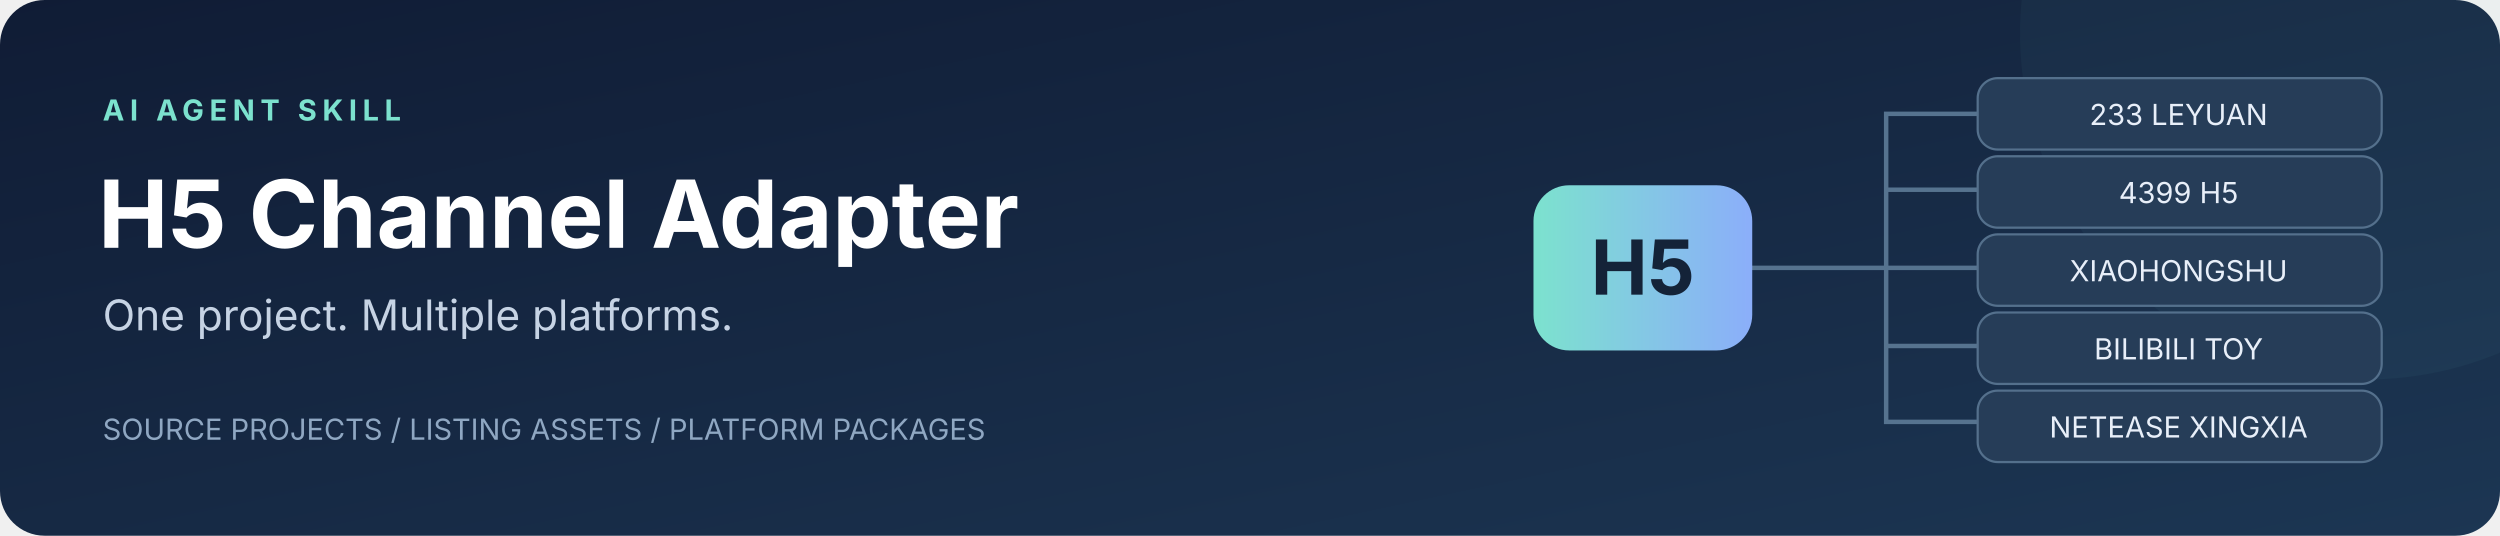
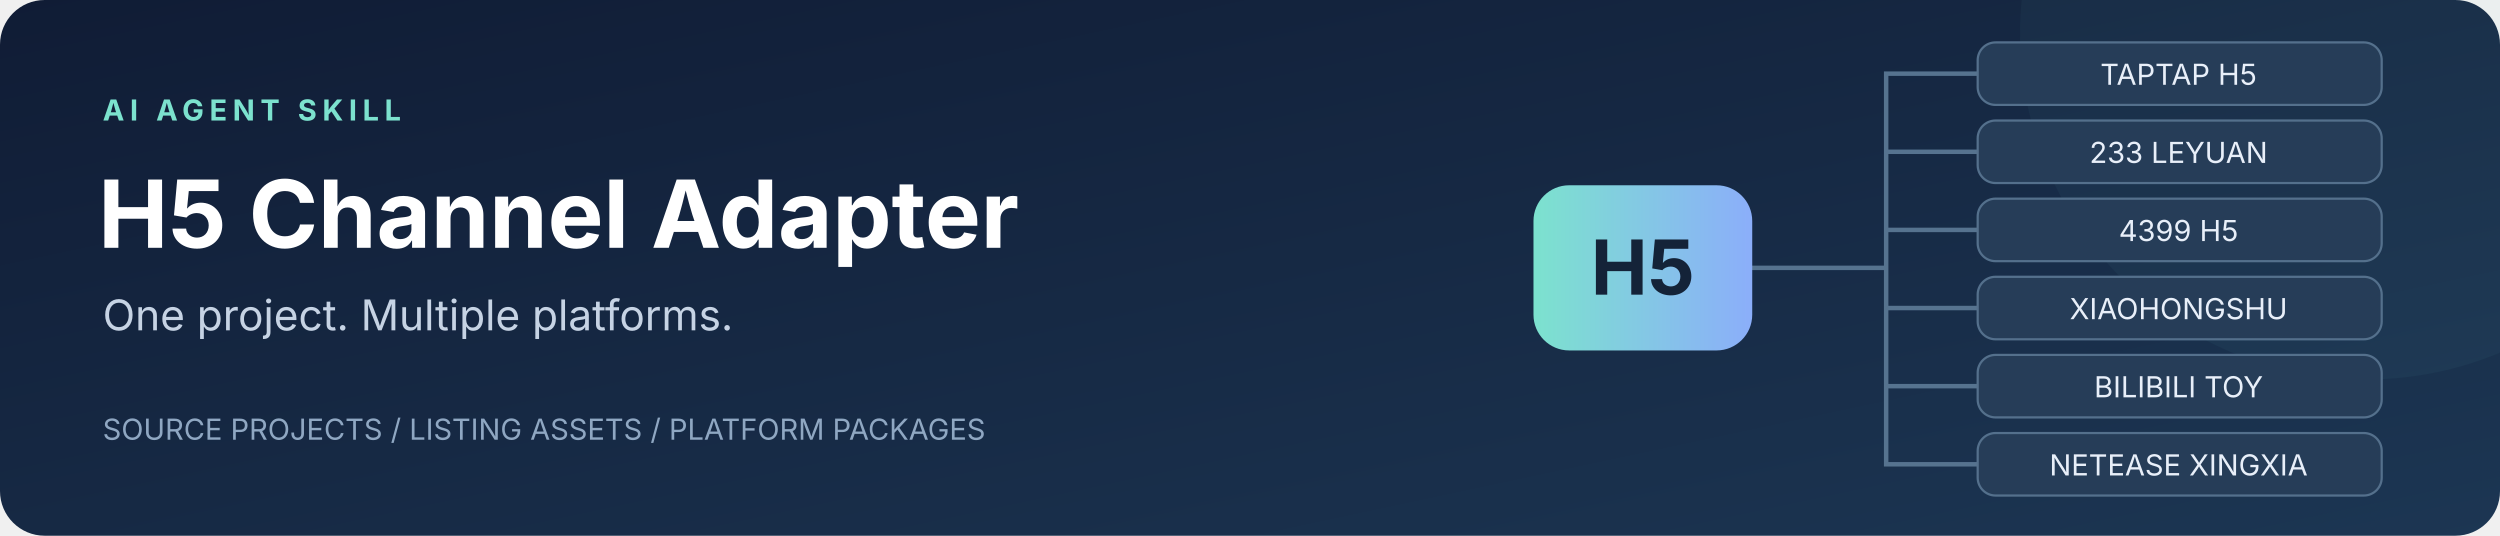
<svg xmlns="http://www.w3.org/2000/svg" width="1120" height="240" viewBox="0 0 1120 240" role="img" aria-labelledby="title desc">
  <defs>
    <linearGradient id="bg" x2="1" y2="1">
      <stop stop-color="#101c35" />
      <stop offset="1" stop-color="#1c3653" />
    </linearGradient>
    <linearGradient id="accent">
      <stop stop-color="#7ce2ce" />
      <stop offset="1" stop-color="#8baefa" />
    </linearGradient>
  </defs>
  <rect width="1120" height="240" rx="20" fill="url(#bg)" />
  <circle cx="1060" cy="15" r="155" fill="#6bd5d0" opacity=".045" />
  <g font-family="Inter,Segoe UI,Arial,sans-serif">
    <text x="46" y="54" font-size="13" font-weight="700" letter-spacing="2.5" fill="#7ce2ce">AI AGENT SKILL</text>
    <text x="44" y="111" font-size="42" font-weight="700" fill="#ffffff">H5 Channel Adapter</text>
    <text x="46" y="148" font-size="19" fill="#c6d3e4">One project. Multiple platforms.</text>
    <text x="46" y="197" font-size="13" fill="#8fa7c2">SOURCE PROJECTS  /  LISTING ASSETS  /  PLATFORM PACKAGES</text>
  </g>
  <g stroke="#56738f" stroke-width="2" fill="none">
-     <path d="M784 120H845V51H886M845 120V189H886M845 120H886" />
-     <path d="M845 85H886M845 155H886" />
+     <path d="M784 120H845V33H886M845 120V208H886M845 68H886M845 103H886M845 138H886M845 173H886" />
  </g>
  <rect x="687" y="83" width="98" height="74" rx="16" fill="url(#accent)" />
  <text x="736" y="132" text-anchor="middle" font-family="Inter,Segoe UI,Arial,sans-serif" font-size="34" font-weight="700" fill="#142338">H5</text>
-   <g fill="#263d58" stroke="#54708c">
-     <rect x="886" y="35" width="181" height="32" rx="9" />
-     <rect x="886" y="70" width="181" height="32" rx="9" />
-     <rect x="886" y="105" width="181" height="32" rx="9" />
-     <rect x="886" y="140" width="181" height="32" rx="9" />
-     <rect x="886" y="175" width="181" height="32" rx="9" />
-   </g>
-   <g font-family="Inter,Segoe UI,Arial,sans-serif" font-size="13" fill="#e8eff9" text-anchor="middle">
-     <text x="976" y="56">233 LEYUAN</text>
-     <text x="976" y="91">4399 H5</text>
-     <text x="976" y="126">XIAOHONGSHU</text>
-     <text x="976" y="161">BILIBILI TOY</text>
-     <text x="976" y="196">NETEASE XINGXIA</text>
-   </g>
+   <rect x="886" y="19" width="181" height="28" rx="8" fill="#263d58" stroke="#54708c" />
+   <text x="976" y="38" text-anchor="middle" font-family="Inter,Segoe UI,Arial,sans-serif" font-size="13" fill="#e8eff9">TAPTAP H5</text>
+   <rect x="886" y="54" width="181" height="28" rx="8" fill="#263d58" stroke="#54708c" />
+   <text x="976" y="73" text-anchor="middle" font-family="Inter,Segoe UI,Arial,sans-serif" font-size="13" fill="#e8eff9">233 LEYUAN</text>
+   <rect x="886" y="89" width="181" height="28" rx="8" fill="#263d58" stroke="#54708c" />
+   <text x="976" y="108" text-anchor="middle" font-family="Inter,Segoe UI,Arial,sans-serif" font-size="13" fill="#e8eff9">4399 H5</text>
+   <rect x="886" y="124" width="181" height="28" rx="8" fill="#263d58" stroke="#54708c" />
+   <text x="976" y="143" text-anchor="middle" font-family="Inter,Segoe UI,Arial,sans-serif" font-size="13" fill="#e8eff9">XIAOHONGSHU</text>
+   <rect x="886" y="159" width="181" height="28" rx="8" fill="#263d58" stroke="#54708c" />
+   <text x="976" y="178" text-anchor="middle" font-family="Inter,Segoe UI,Arial,sans-serif" font-size="13" fill="#e8eff9">BILIBILI TOY</text>
+   <rect x="886" y="194" width="181" height="28" rx="8" fill="#263d58" stroke="#54708c" />
+   <text x="976" y="213" text-anchor="middle" font-family="Inter,Segoe UI,Arial,sans-serif" font-size="13" fill="#e8eff9">NETEASE XINGXIA</text>
</svg>
